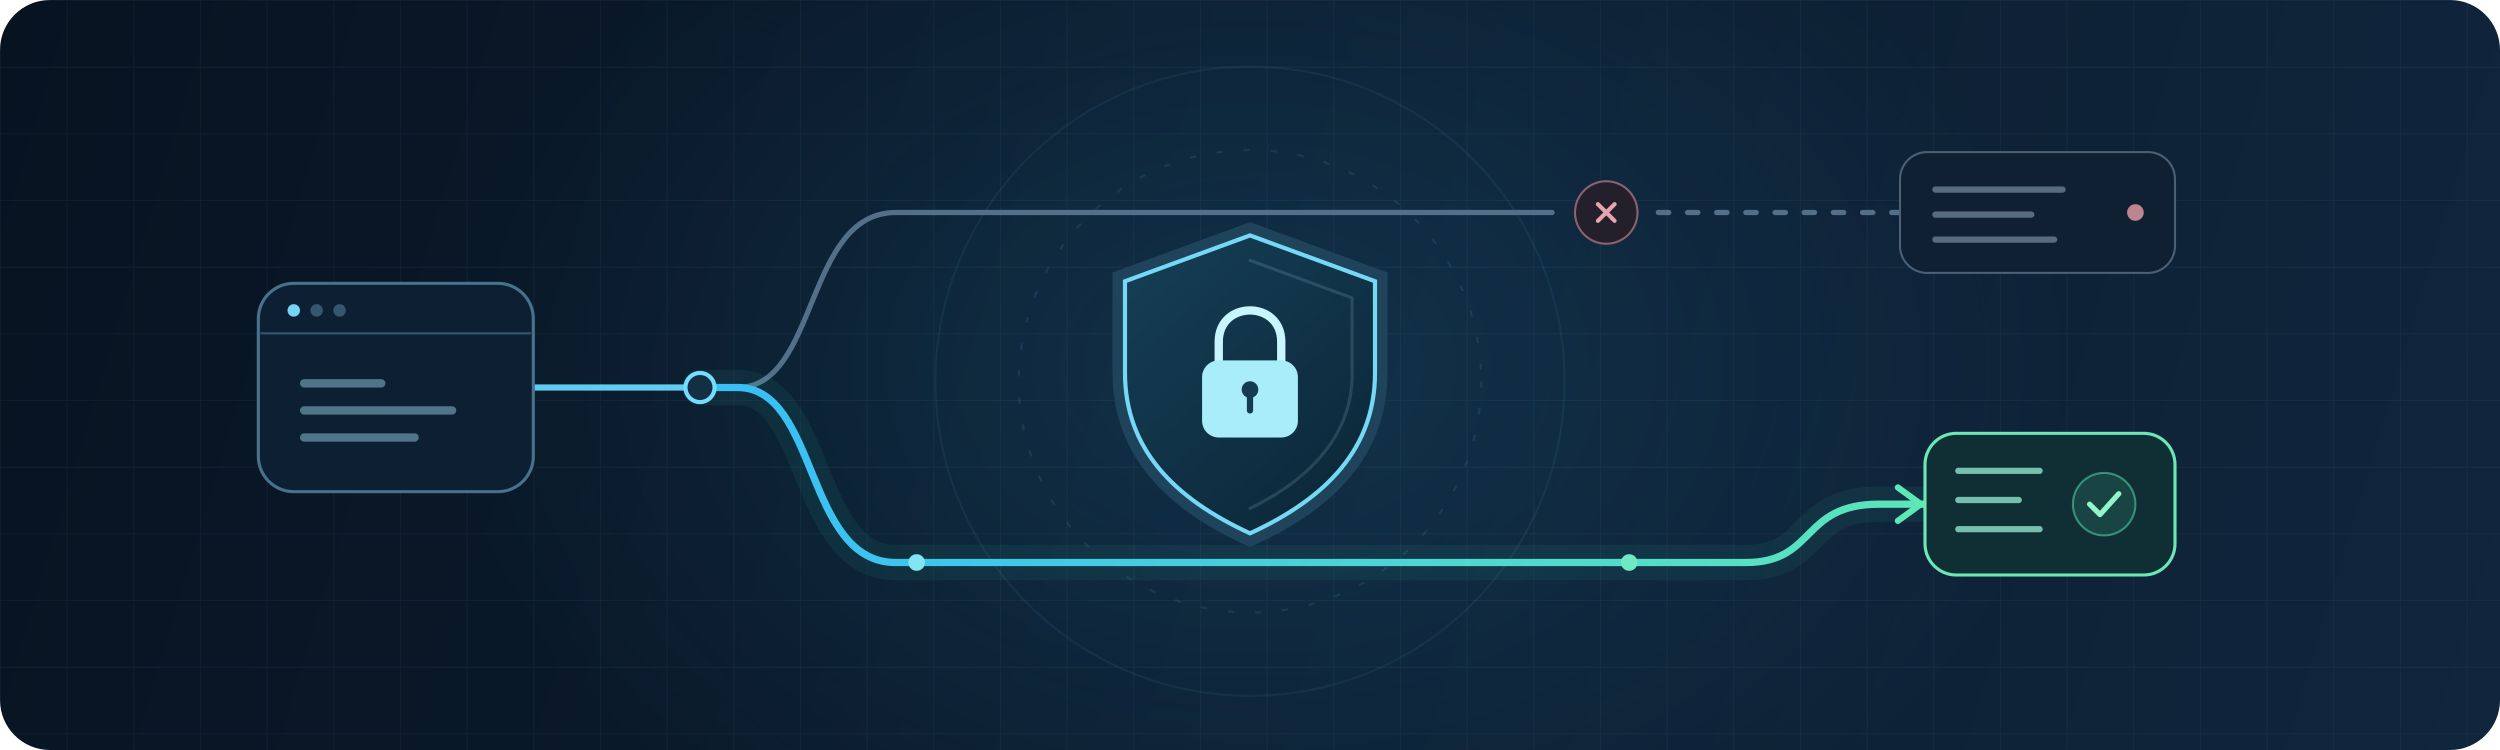
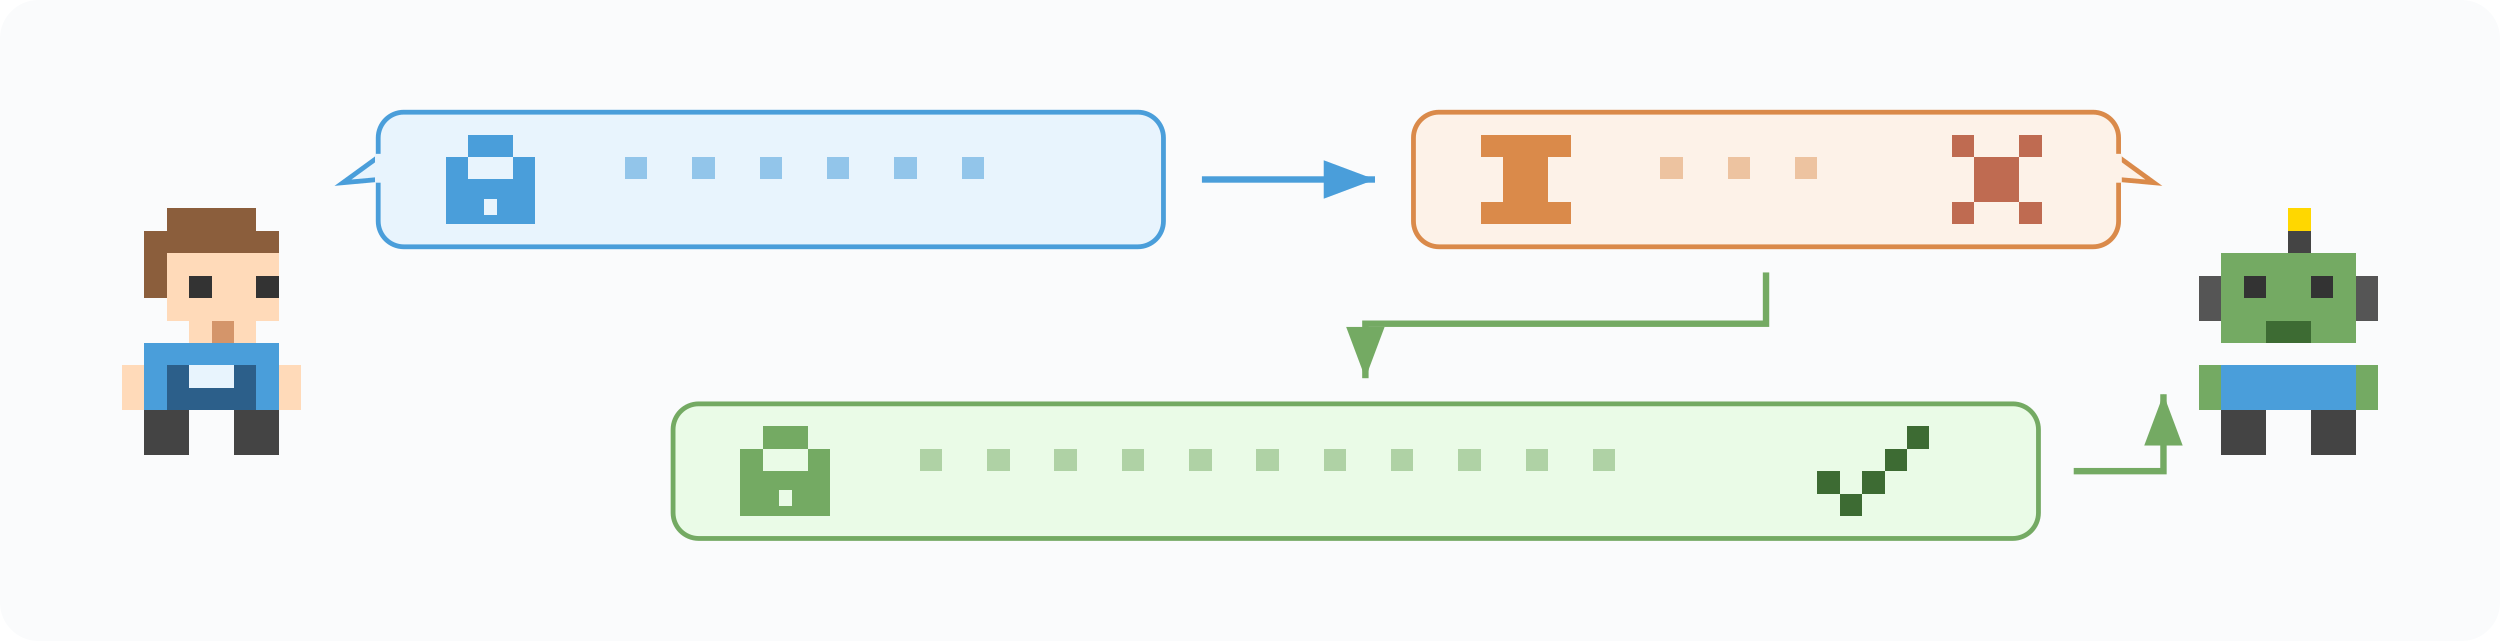
- <svg xmlns="http://www.w3.org/2000/svg" width="1200" height="360" viewBox="0 0 1200 360" fill="none" role="img" aria-labelledby="title desc">
+ <svg xmlns="http://www.w3.org/2000/svg" width="780" height="200" viewBox="0 0 780 200" role="img" aria-labelledby="title desc">
  <defs>
-     <linearGradient id="background" x1="0" y1="0" x2="1200" y2="360" gradientUnits="userSpaceOnUse">
-       <stop stop-color="#071321" />
-       <stop offset="1" stop-color="#10263D" />
-     </linearGradient>
-     <radialGradient id="halo">
-       <stop stop-color="#38BDF8" stop-opacity=".13" />
-       <stop offset="1" stop-color="#38BDF8" stop-opacity="0" />
-     </radialGradient>
-     <linearGradient id="shield" x1="541" y1="121" x2="659" y2="250" gradientUnits="userSpaceOnUse">
-       <stop stop-color="#153E55" />
-       <stop offset="1" stop-color="#0B2637" />
-     </linearGradient>
-     <linearGradient id="ready" x1="336" y1="186" x2="962" y2="264" gradientUnits="userSpaceOnUse">
-       <stop stop-color="#38BDF8" />
-       <stop offset="1" stop-color="#5EE8B5" />
-     </linearGradient>
-     <pattern id="grid" width="32" height="32" patternUnits="userSpaceOnUse">
-       <path d="M32 0H0V32" stroke="#BCE6FF" stroke-opacity=".045" />
-     </pattern>
-     <clipPath id="frame">
-       <rect width="1200" height="360" rx="24" />
-     </clipPath>
+     <marker id="blue-arrow" markerWidth="8" markerHeight="6" refX="8" refY="3" orient="auto">
+       <polygon points="0 0,8 3,0 6" fill="#4a9eda" />
+     </marker>
+     <marker id="green-arrow" markerWidth="8" markerHeight="6" refX="8" refY="3" orient="auto">
+       <polygon points="0 0,8 3,0 6" fill="#74aa63" />
+     </marker>
  </defs>
-   <g clip-path="url(#frame)">
-     <rect width="1200" height="360" fill="url(#background)" />
-     <rect width="1200" height="360" fill="url(#grid)" />
-     <ellipse cx="602" cy="176" rx="390" ry="280" fill="url(#halo)" />
-     <circle cx="600" cy="183" r="151" stroke="#79CAEE" stroke-opacity=".07" />
-     <circle cx="600" cy="183" r="111" stroke="#79CAEE" stroke-opacity=".11" stroke-dasharray="3 10" />
-     <g stroke-linecap="round" stroke-linejoin="round">
-       <path d="M256 186H336" stroke="#62CBF2" stroke-width="3" />
-       <path d="M336 186H354C393 186 386 102 430 102H745" stroke="#547089" stroke-width="2.5" />
-       <path d="M796 102H912" stroke="#547089" stroke-width="2.5" stroke-dasharray="5 9" />
-       <path d="M336 186H354C393 186 386 270 430 270H838C872 270 864 242 902 242H924" stroke="#44D8B3" stroke-opacity=".07" stroke-width="17" />
-       <path d="M336 186H354C393 186 386 270 430 270H838C872 270 864 242 902 242H924" stroke="url(#ready)" stroke-width="3.5" />
-       <path d="M911 234L922 242L911 250" stroke="#5EE8B5" stroke-width="3" />
-     </g>
-     <rect x="124" y="136" width="132" height="100" rx="17" fill="#0D2033" stroke="#48718B" stroke-width="1.5" />
-     <path d="M125 160H255" stroke="#35566E" />
-     <circle cx="141" cy="149" r="3" fill="#73D4F6" />
-     <circle cx="152" cy="149" r="3" fill="#35566E" />
-     <circle cx="163" cy="149" r="3" fill="#35566E" />
-     <path d="M146 184H183M146 197H217M146 210H199" stroke="#7EABC2" stroke-opacity=".6" stroke-width="4" stroke-linecap="round" />
-     <circle cx="336" cy="186" r="7" fill="#132F44" stroke="#75DCFF" stroke-width="2" />
-     <circle cx="440" cy="270" r="4" fill="#82E5F3" />
-     <circle cx="782" cy="270" r="4" fill="#71E8C4" />
-     <circle cx="771" cy="102" r="15" fill="#231F2B" stroke="#BC7D87" stroke-opacity=".7" />
-     <path d="M767 98L775 106M775 98L767 106" stroke="#E8A4AC" stroke-width="2" stroke-linecap="round" />
-     <rect x="912" y="73" width="132" height="58" rx="13" fill="#0E2032" stroke="#496075" />
-     <path d="M929 91H990M929 103H975M929 115H986" stroke="#576C7F" stroke-width="3" stroke-linecap="round" />
-     <circle cx="1025" cy="102" r="4" fill="#BD8590" />
-     <path d="M600 113L660 135V179C660 215 637 239 600 256C563 239 540 215 540 179V135L600 113Z" fill="#071625" fill-opacity=".75" stroke="#1E435B" stroke-width="12" />
-     <path d="M600 113L660 135V179C660 215 637 239 600 256C563 239 540 215 540 179V135L600 113Z" fill="url(#shield)" stroke="#75D9F5" stroke-width="2" />
-     <path d="M600 125L649 143V180C649 207 631 229 600 244" stroke="#BAF2FF" stroke-opacity=".14" stroke-width="1.5" stroke-linecap="round" />
-     <path d="M585 176V164C585 144 615 144 615 164V176" stroke="#C9F5FF" stroke-width="4" stroke-linecap="round" />
-     <rect x="577" y="173" width="46" height="37" rx="8" fill="#A9ECFA" />
-     <circle cx="600" cy="187" r="4" fill="#153B50" />
-     <path d="M600 190V197" stroke="#153B50" stroke-width="3" stroke-linecap="round" />
-     <rect x="924" y="208" width="120" height="68" rx="15" fill="#102F35" stroke="#6CE7B6" stroke-width="1.5" />
-     <path d="M940 226H979M940 240H969M940 254H979" stroke="#76BFAE" stroke-width="3" stroke-linecap="round" />
-     <circle cx="1010" cy="242" r="15" fill="#5EE8B5" fill-opacity=".12" stroke="#5EE8B5" stroke-opacity=".5" />
-     <path d="M1003 242L1008 247L1017 237" stroke="#91F7CB" stroke-width="2.5" stroke-linecap="round" stroke-linejoin="round" />
+   <rect width="780" height="200" rx="12" fill="#fafbfc" />
+   <g transform="translate(38 65)" shape-rendering="crispEdges">
+     <path d="M14 0h28v7H14zM7 7h42v7H7zM7 14h7v14H7z" fill="#8b5e3c" />
+     <path d="M14 14h35v21H14zM21 35h21v7H21zM0 49h7v14H0zM49 49h7v14h-7z" fill="#ffdab9" />
+     <path d="M21 21h7v7h-7zM42 21h7v7h-7z" fill="#333" />
+     <path d="M28 35h7v7h-7z" fill="#d4956a" />
+     <path d="M7 42h42v21H7z" fill="#4a9eda" />
+     <path d="M7 63h14v14H7zM35 63h14v14H35z" fill="#444" />
+     <rect x="14" y="49" width="28" height="14" fill="#2c5f8a" />
+     <rect x="21" y="49" width="14" height="7" fill="#e8f4fd" />
  </g>
+   <g transform="translate(686 65)" shape-rendering="crispEdges">
+     <rect x="28" y="0" width="7" height="7" fill="#ffd700" />
+     <rect x="28" y="7" width="7" height="7" fill="#444" />
+     <rect x="7" y="14" width="42" height="28" fill="#74aa63" />
+     <path d="M0 21h7v14H0zM49 21h7v14h-7z" fill="#555" />
+     <path d="M14 21h7v7h-7zM35 21h7v7h-7z" fill="#333" />
+     <rect x="21" y="35" width="14" height="7" fill="#3d6b33" />
+     <rect x="7" y="49" width="42" height="14" fill="#4a9eda" />
+     <path d="M0 49h7v14H0zM49 49h7v14h-7z" fill="#74aa63" />
+     <path d="M7 63h14v14H7zM35 63h14v14H35z" fill="#444" />
+   </g>
+   <rect x="118" y="35" width="245" height="42" rx="8" fill="#e8f4fd" stroke="#4a9eda" stroke-width="1.5" />
+   <path d="M118 49l-11 8 11-1" fill="#e8f4fd" stroke="#4a9eda" stroke-width="1.5" />
+   <rect x="117" y="48" width="3" height="9" fill="#e8f4fd" />
+   <g transform="translate(139 42)" shape-rendering="crispEdges">
+     <path d="M7 0h14v7H7zM0 7h7v7H0zM21 7h7v7h-7zM0 14h28v14H0z" fill="#4a9eda" />
+     <rect x="12" y="20" width="4" height="5" fill="#e8f4fd" />
+     <path d="M56 7h7v7h-7zM77 7h7v7h-7zM98 7h7v7h-7zM119 7h7v7h-7zM140 7h7v7h-7zM161 7h7v7h-7z" fill="#4a9eda" opacity=".55" />
+   </g>
+   <path d="M375 56H429" stroke="#4a9eda" stroke-width="2" marker-end="url(#blue-arrow)" />
+   <rect x="441" y="35" width="220" height="42" rx="8" fill="#fdf2e8" stroke="#da8a4a" stroke-width="1.5" />
+   <path d="M661 49l11 8-11-1" fill="#fdf2e8" stroke="#da8a4a" stroke-width="1.5" />
+   <rect x="659" y="48" width="3" height="9" fill="#fdf2e8" />
+   <g transform="translate(462 42)" shape-rendering="crispEdges">
+     <path d="M0 0h28v7H0zM7 7h14v14H7zM0 21h28v7H0z" fill="#da8a4a" />
+     <path d="M56 7h7v7h-7zM77 7h7v7h-7zM98 7h7v7h-7z" fill="#da8a4a" opacity=".45" />
+     <path d="M147 0h7v7h-7zM168 0h7v7h-7zM154 7h14v14h-14zM147 21h7v7h-7zM168 21h7v7h-7z" fill="#bf6b51" />
+   </g>
+   <path d="M551 85v16H426v17" stroke="#74aa63" stroke-width="2" fill="none" marker-end="url(#green-arrow)" />
+   <rect x="210" y="126" width="426" height="42" rx="8" fill="#eafbe7" stroke="#74aa63" stroke-width="1.5" />
+   <g transform="translate(231 133)" shape-rendering="crispEdges">
+     <path d="M7 0h14v7H7zM0 7h7v7H0zM21 7h7v7h-7zM0 14h28v14H0z" fill="#74aa63" />
+     <rect x="12" y="20" width="4" height="5" fill="#eafbe7" />
+     <path d="M56 7h7v7h-7zM77 7h7v7h-7zM98 7h7v7h-7zM119 7h7v7h-7zM140 7h7v7h-7zM161 7h7v7h-7zM182 7h7v7h-7zM203 7h7v7h-7zM224 7h7v7h-7zM245 7h7v7h-7zM266 7h7v7h-7z" fill="#74aa63" opacity=".5" />
+     <path d="M336 14h7v7h-7zM343 21h7v7h-7zM350 14h7v7h-7zM357 7h7v7h-7zM364 0h7v7h-7z" fill="#3d6b33" />
+   </g>
+   <path d="M647 147h28v-24" stroke="#74aa63" stroke-width="2" fill="none" marker-end="url(#green-arrow)" />
</svg>
